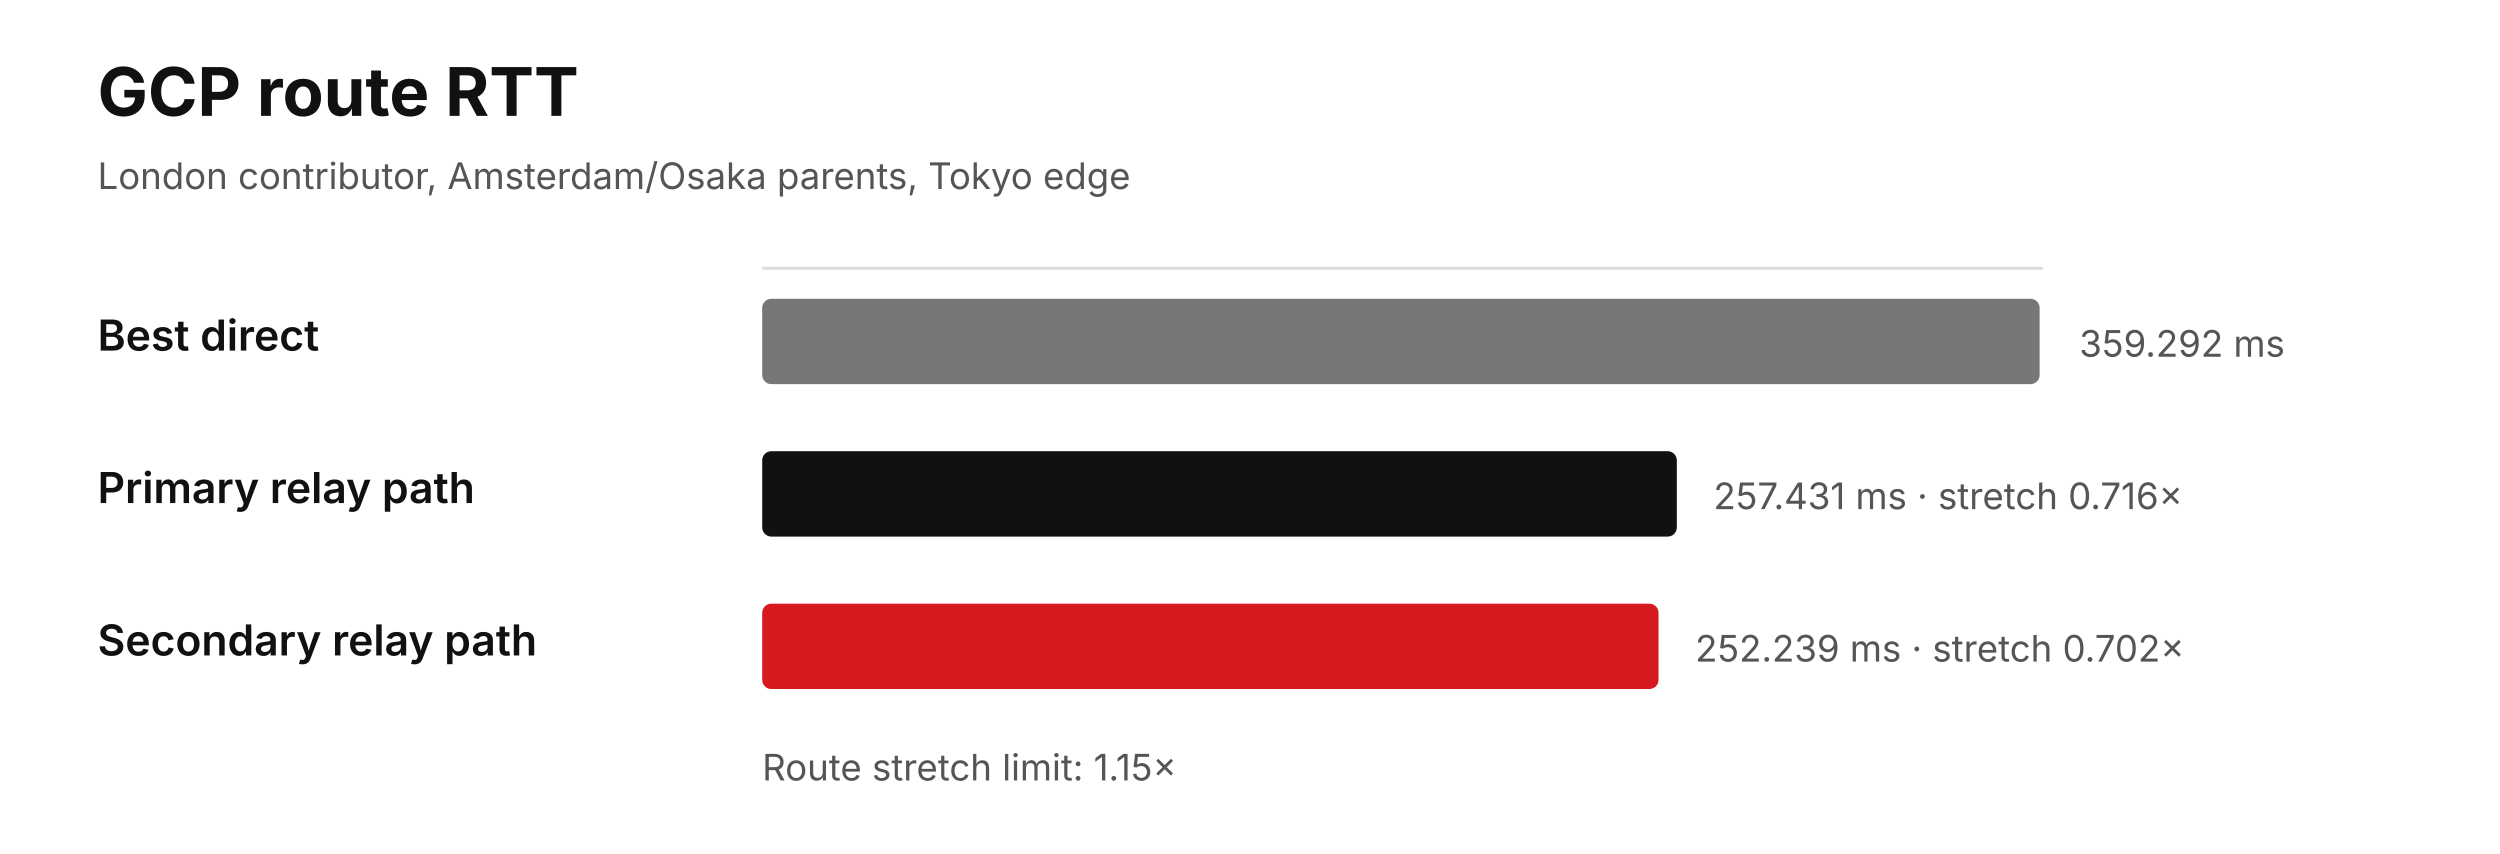
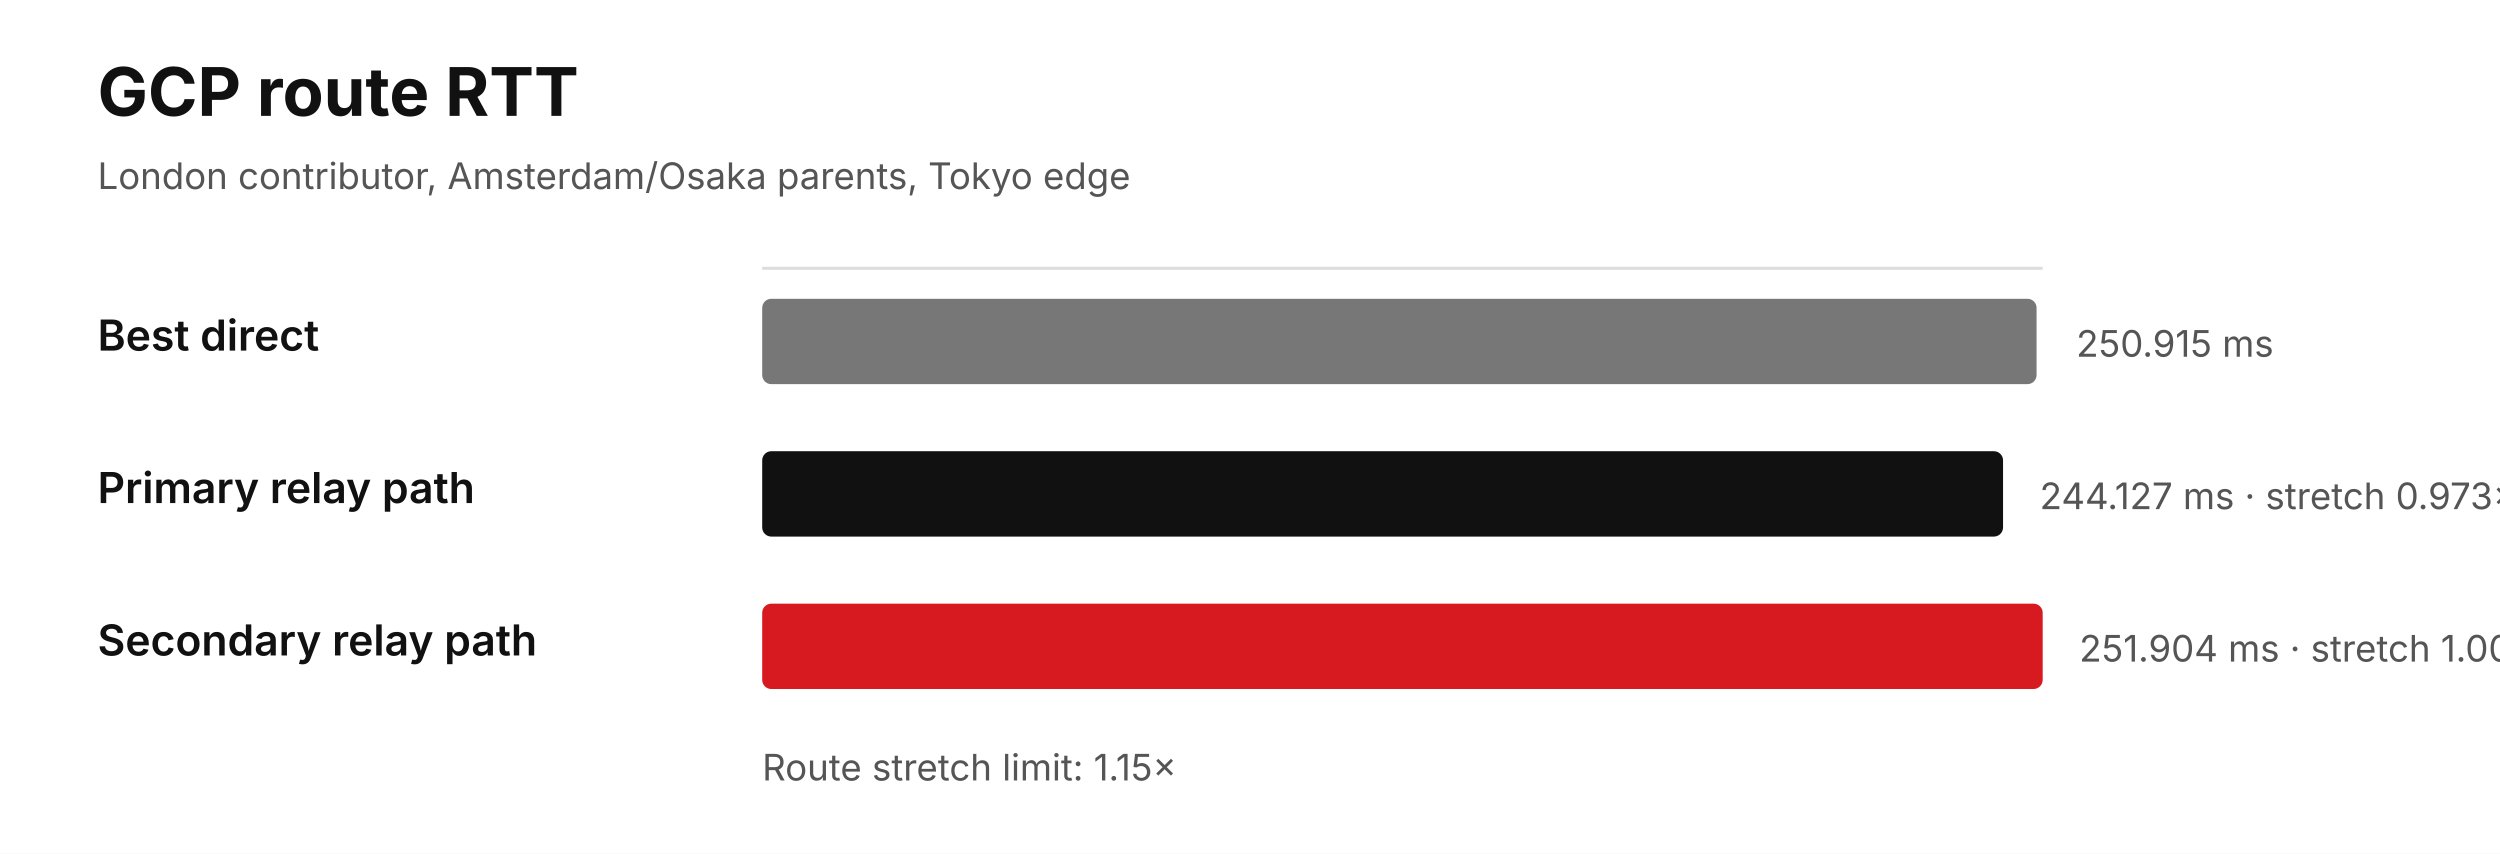
<svg xmlns="http://www.w3.org/2000/svg" width="820" height="280" viewBox="0 0 820 280" role="img" aria-labelledby="title desc">
  <style>
    .bg{fill:#fff}.title{font:700 22px -apple-system,BlinkMacSystemFont,"Segoe UI",sans-serif;fill:#111}.label{font:600 14px -apple-system,BlinkMacSystemFont,"Segoe UI",sans-serif;fill:#111}.small{font:12px -apple-system,BlinkMacSystemFont,"Segoe UI",sans-serif;fill:#555}.axis{stroke:#ddd;stroke-width:1}.direct{fill:#777}.primary{fill:#111}.secondary{fill:#d71920}
  </style>
  <rect class="bg" width="820" height="280" />
  <text x="32" y="38" class="title">GCP route RTT</text>
  <text x="32" y="62" class="small">London contributor, Amsterdam/Osaka parents, Tokyo edge</text>
  <line x1="250" y1="88" x2="670" y2="88" class="axis" />
  <text x="32" y="115" class="label">Best direct</text>
-   <rect x="250" y="98" width="419" height="28" rx="3" class="direct" />
-   <text x="682" y="117" class="small">359.292 ms</text>
+   <rect x="250" y="98" width="418" height="28" rx="3" class="direct" />
+   <text x="681" y="117" class="small">250.915 ms</text>
  <text x="32" y="165" class="label">Primary relay path</text>
-   <rect x="250" y="148" width="300" height="28" rx="3" class="primary" />
-   <text x="562" y="167" class="small">257.431 ms · stretch 0.716×</text>
+   <rect x="250" y="148" width="407" height="28" rx="3" class="primary" />
+   <text x="669" y="167" class="small">244.127 ms · stretch 0.973×</text>
  <text x="32" y="215" class="label">Secondary relay path</text>
-   <rect x="250" y="198" width="294" height="28" rx="3" class="secondary" />
-   <text x="556" y="217" class="small">252.239 ms · stretch 0.702×</text>
+   <rect x="250" y="198" width="420" height="28" rx="3" class="secondary" />
+   <text x="682" y="217" class="small">251.904 ms · stretch 1.004×</text>
  <text x="250" y="256" class="small">Route stretch limit: 1.15×</text>
</svg>
